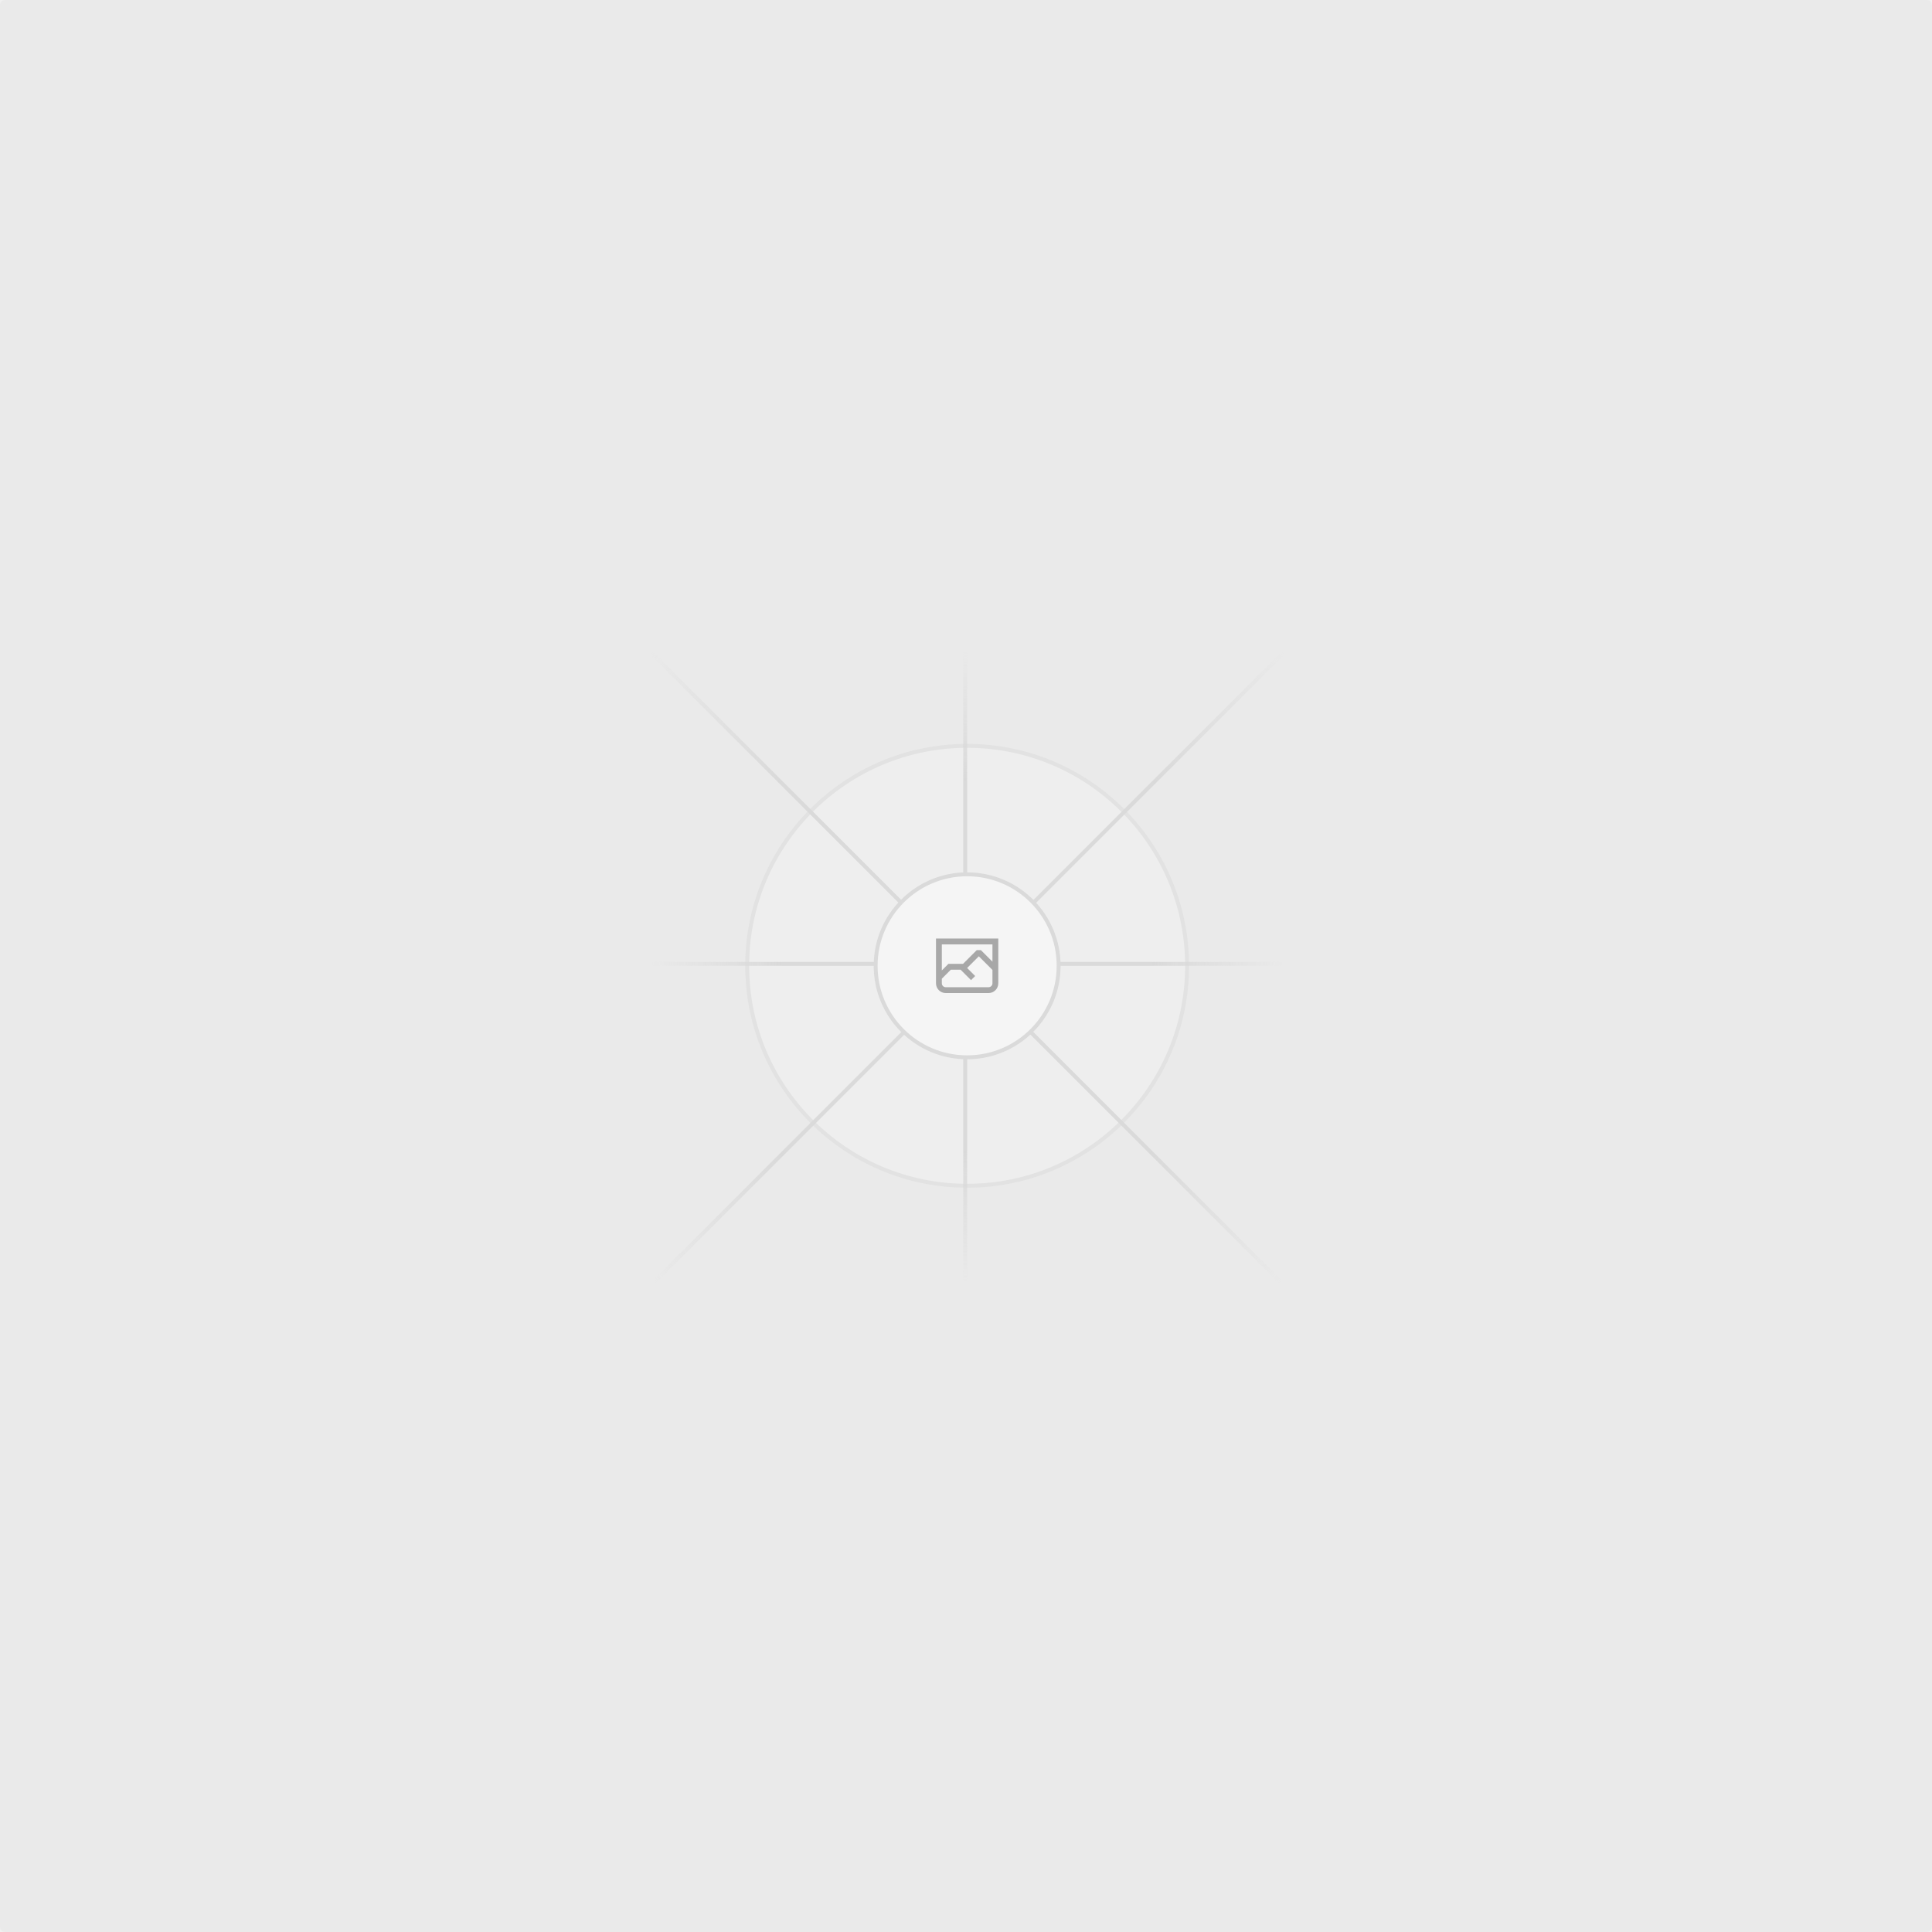
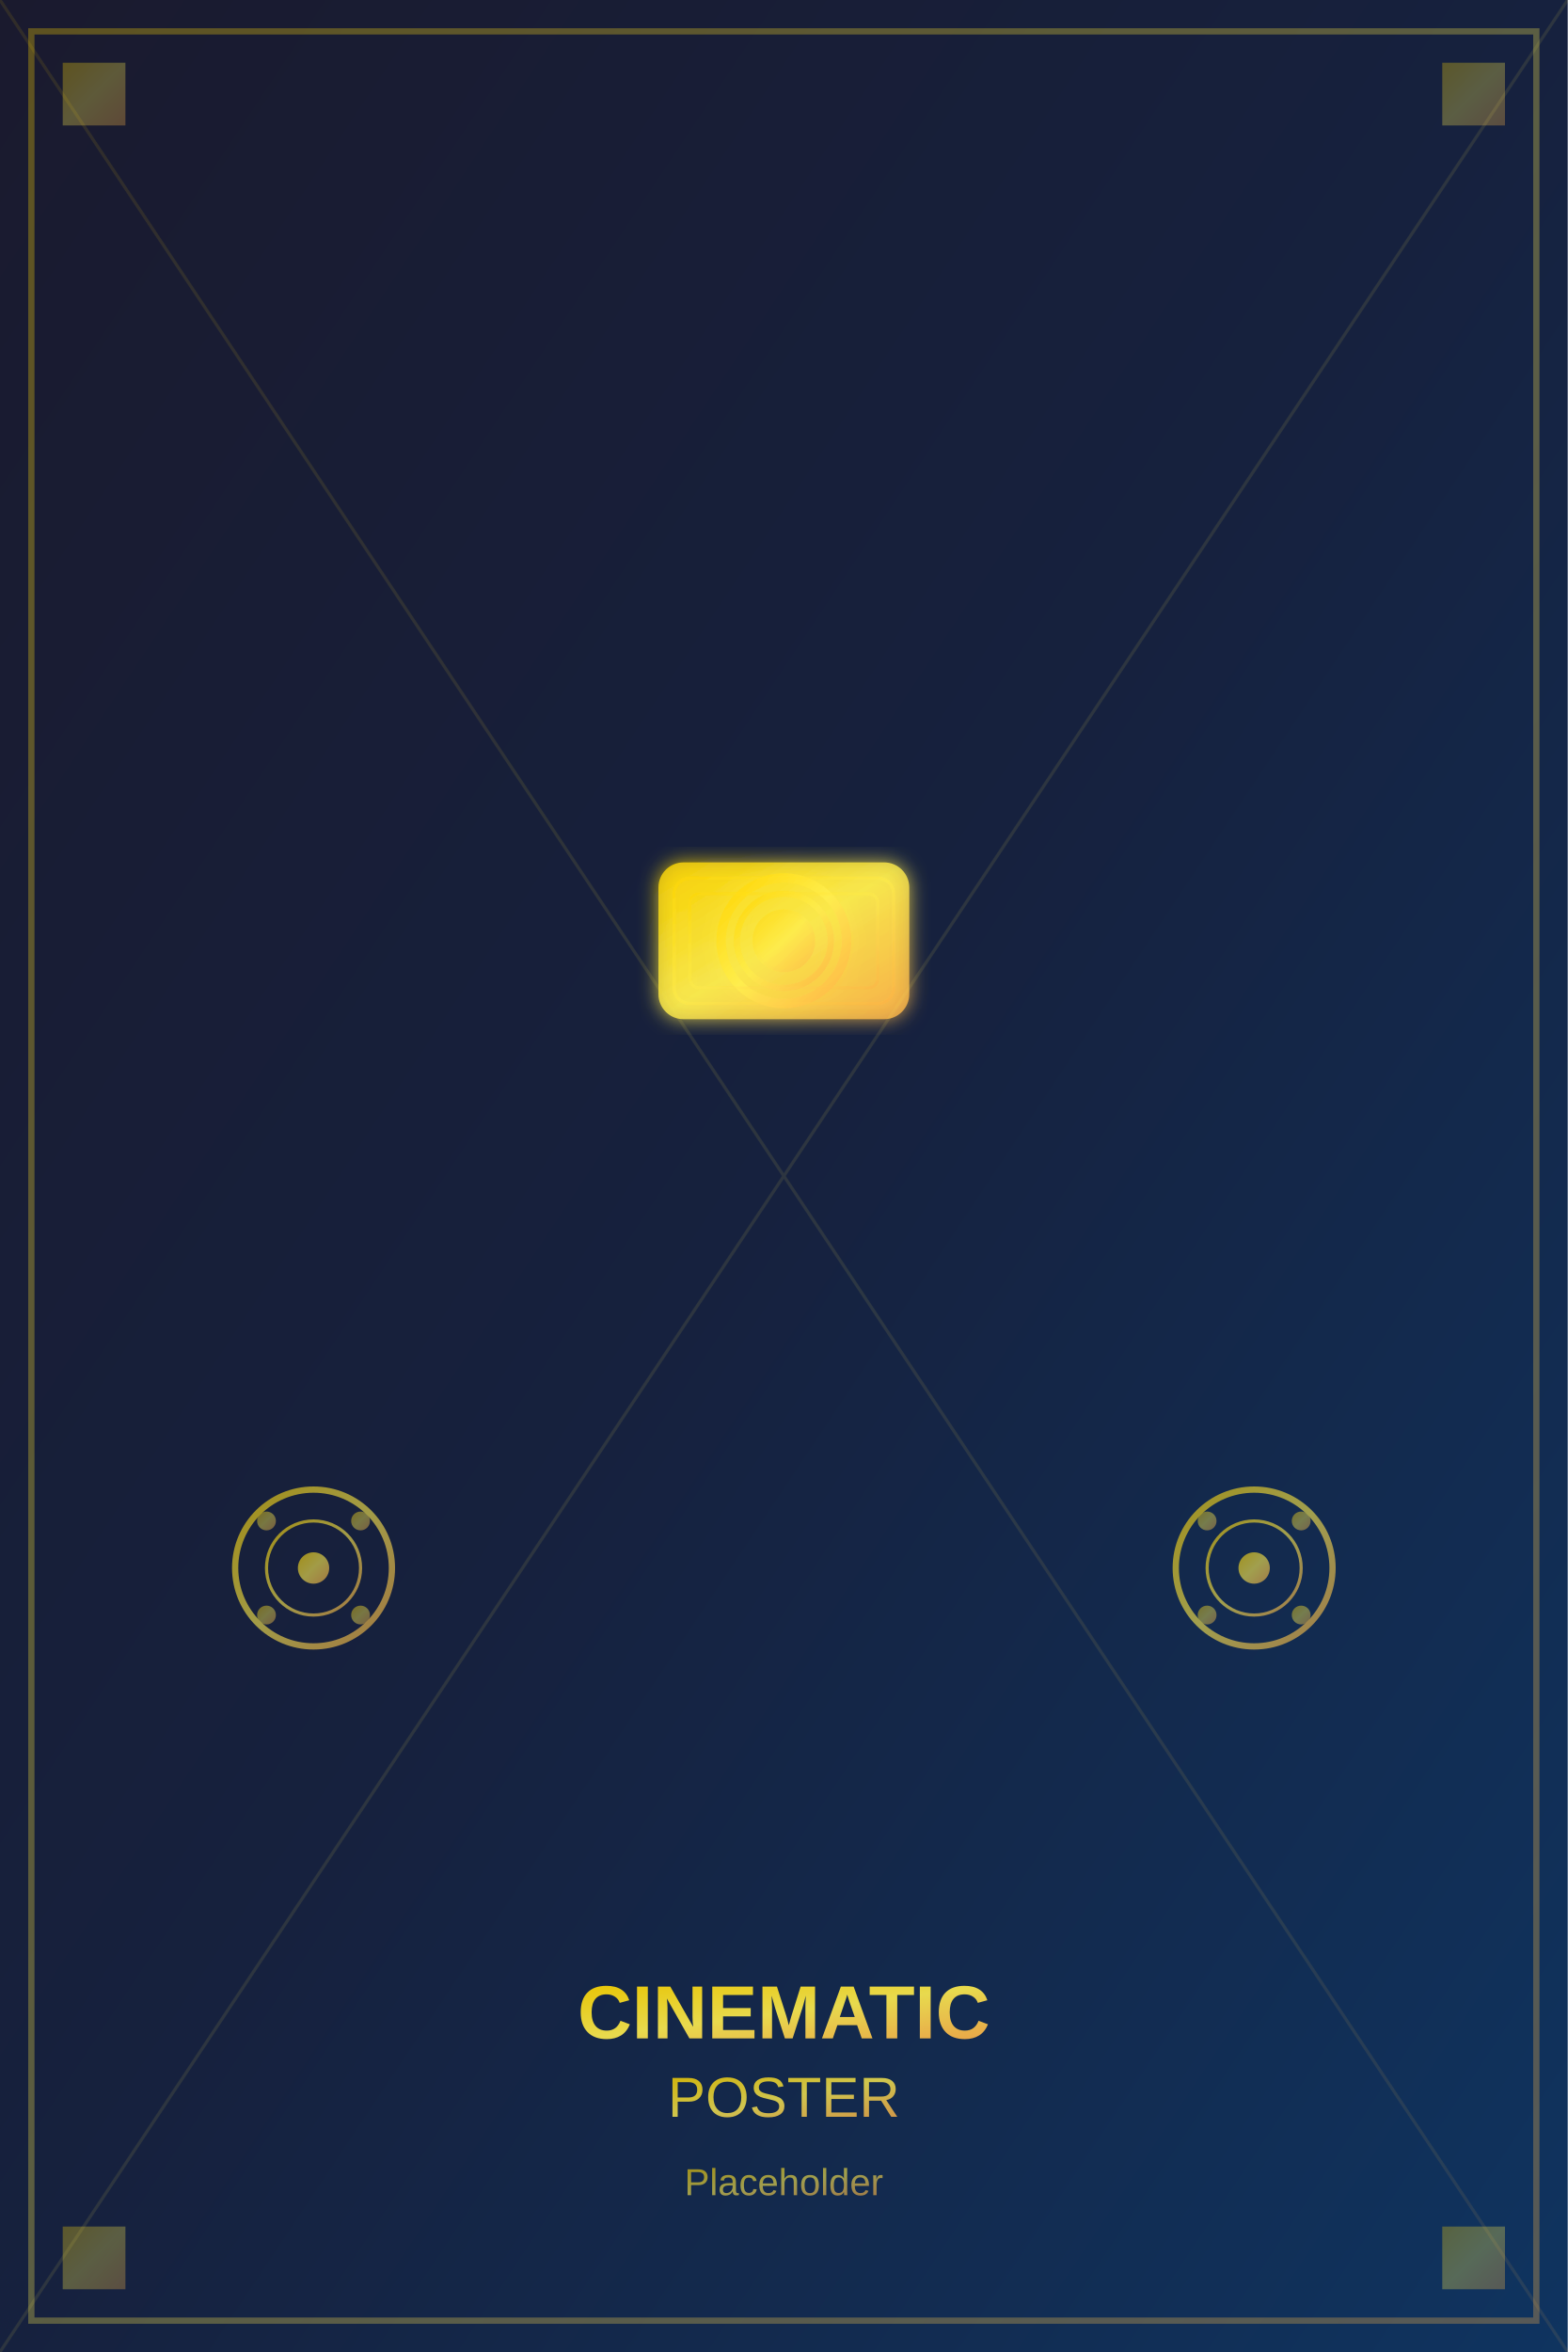
- <svg xmlns="http://www.w3.org/2000/svg" width="1200" height="1200" fill="none">
-   <rect width="1200" height="1200" fill="#EAEAEA" rx="3" />
-   <g opacity=".5">
-     <g opacity=".5">
-       <path fill="#FAFAFA" d="M600.709 736.5c-75.454 0-136.621-61.167-136.621-136.62 0-75.454 61.167-136.621 136.621-136.621 75.453 0 136.62 61.167 136.62 136.621 0 75.453-61.167 136.62-136.62 136.62Z" />
-       <path stroke="#C9C9C9" stroke-width="2.418" d="M600.709 736.5c-75.454 0-136.621-61.167-136.621-136.62 0-75.454 61.167-136.621 136.621-136.621 75.453 0 136.62 61.167 136.62 136.621 0 75.453-61.167 136.62-136.62 136.62Z" />
-     </g>
-     <path stroke="url(#a)" stroke-width="2.418" d="M0-1.209h553.581" transform="scale(1 -1) rotate(45 1163.11 91.165)" />
-     <path stroke="url(#b)" stroke-width="2.418" d="M404.846 598.671h391.726" />
-     <path stroke="url(#c)" stroke-width="2.418" d="M599.5 795.742V404.017" />
-     <path stroke="url(#d)" stroke-width="2.418" d="m795.717 796.597-391.441-391.44" />
-     <path fill="#fff" d="M600.709 656.704c-31.384 0-56.825-25.441-56.825-56.824 0-31.384 25.441-56.825 56.825-56.825 31.383 0 56.824 25.441 56.824 56.825 0 31.383-25.441 56.824-56.824 56.824Z" />
-     <g clip-path="url(#e)">
-       <path fill="#666" fill-rule="evenodd" d="M616.426 586.58h-31.434v16.176l3.553-3.554.531-.531h9.068l.074-.074 8.463-8.463h2.565l7.18 7.181V586.58Zm-15.715 14.654 3.698 3.699 1.283 1.282-2.565 2.565-1.282-1.283-5.2-5.199h-6.066l-5.514 5.514-.073.073v2.876a2.418 2.418 0 0 0 2.418 2.418h26.598a2.418 2.418 0 0 0 2.418-2.418v-8.317l-8.463-8.463-7.181 7.181-.071.072Zm-19.347 5.442v4.085a6.045 6.045 0 0 0 6.046 6.045h26.598a6.044 6.044 0 0 0 6.045-6.045v-7.108l1.356-1.355-1.282-1.283-.074-.073v-17.989h-38.689v23.43l-.146.146.146.147Z" clip-rule="evenodd" />
-     </g>
-     <path stroke="#C9C9C9" stroke-width="2.418" d="M600.709 656.704c-31.384 0-56.825-25.441-56.825-56.824 0-31.384 25.441-56.825 56.825-56.825 31.383 0 56.824 25.441 56.824 56.825 0 31.383-25.441 56.824-56.824 56.824Z" />
+ <svg xmlns="http://www.w3.org/2000/svg" width="500" height="750" viewBox="0 0 500 750">
+   <defs>
+     <linearGradient id="bgGradient" x1="0%" y1="0%" x2="100%" y2="100%">
+       <stop offset="0%" style="stop-color:#1a1a2e;stop-opacity:1" />
+       <stop offset="50%" style="stop-color:#16213e;stop-opacity:1" />
+       <stop offset="100%" style="stop-color:#0f3460;stop-opacity:1" />
+     </linearGradient>
+     <linearGradient id="goldGradient" x1="0%" y1="0%" x2="100%" y2="100%">
+       <stop offset="0%" style="stop-color:#ffd700;stop-opacity:1" />
+       <stop offset="50%" style="stop-color:#ffed4e;stop-opacity:1" />
+       <stop offset="100%" style="stop-color:#ffb347;stop-opacity:1" />
+     </linearGradient>
+     <filter id="glow">
+       <feGaussianBlur stdDeviation="3" result="coloredBlur" />
+       <feMerge>
+         <feMergeNode in="coloredBlur" />
+         <feMergeNode in="SourceGraphic" />
+       </feMerge>
+     </filter>
+   </defs>
+   <rect width="500" height="750" fill="url(#bgGradient)" />
+   <rect x="10" y="10" width="480" height="730" fill="none" stroke="url(#goldGradient)" stroke-width="2" opacity="0.3" />
+   <g transform="translate(250, 300)" filter="url(#glow)">
+     <rect x="-40" y="-25" width="80" height="50" rx="8" fill="url(#goldGradient)" opacity="0.8" />
+     <circle cx="0" cy="0" r="20" fill="none" stroke="url(#goldGradient)" stroke-width="3" opacity="0.9" />
+     <circle cx="0" cy="0" r="15" fill="none" stroke="url(#goldGradient)" stroke-width="2" opacity="0.7" />
+     <circle cx="0" cy="0" r="10" fill="url(#goldGradient)" opacity="0.6" />
+     <rect x="-35" y="-20" width="70" height="40" rx="5" fill="none" stroke="url(#goldGradient)" stroke-width="1" opacity="0.5" />
+     <rect x="-30" y="-15" width="60" height="30" rx="3" fill="none" stroke="url(#goldGradient)" stroke-width="1" opacity="0.4" />
  </g>
-   <defs>
-     <linearGradient id="a" x1="554.061" x2="-.48" y1=".083" y2=".087" gradientUnits="userSpaceOnUse">
-       <stop stop-color="#C9C9C9" stop-opacity="0" />
-       <stop offset=".208" stop-color="#C9C9C9" />
-       <stop offset=".792" stop-color="#C9C9C9" />
-       <stop offset="1" stop-color="#C9C9C9" stop-opacity="0" />
-     </linearGradient>
-     <linearGradient id="b" x1="796.912" x2="404.507" y1="599.963" y2="599.965" gradientUnits="userSpaceOnUse">
-       <stop stop-color="#C9C9C9" stop-opacity="0" />
-       <stop offset=".208" stop-color="#C9C9C9" />
-       <stop offset=".792" stop-color="#C9C9C9" />
-       <stop offset="1" stop-color="#C9C9C9" stop-opacity="0" />
-     </linearGradient>
-     <linearGradient id="c" x1="600.792" x2="600.794" y1="403.677" y2="796.082" gradientUnits="userSpaceOnUse">
-       <stop stop-color="#C9C9C9" stop-opacity="0" />
-       <stop offset=".208" stop-color="#C9C9C9" />
-       <stop offset=".792" stop-color="#C9C9C9" />
-       <stop offset="1" stop-color="#C9C9C9" stop-opacity="0" />
-     </linearGradient>
-     <linearGradient id="d" x1="404.85" x2="796.972" y1="403.903" y2="796.02" gradientUnits="userSpaceOnUse">
-       <stop stop-color="#C9C9C9" stop-opacity="0" />
-       <stop offset=".208" stop-color="#C9C9C9" />
-       <stop offset=".792" stop-color="#C9C9C9" />
-       <stop offset="1" stop-color="#C9C9C9" stop-opacity="0" />
-     </linearGradient>
-     <clipPath id="e">
-       <path fill="#fff" d="M581.364 580.535h38.689v38.689h-38.689z" />
-     </clipPath>
-   </defs>
+   <g transform="translate(100, 500)" opacity="0.6">
+     <circle cx="0" cy="0" r="25" fill="none" stroke="url(#goldGradient)" stroke-width="2" />
+     <circle cx="0" cy="0" r="15" fill="none" stroke="url(#goldGradient)" stroke-width="1" />
+     <circle cx="0" cy="0" r="5" fill="url(#goldGradient)" />
+     <circle cx="-15" cy="-15" r="3" fill="url(#goldGradient)" opacity="0.7" />
+     <circle cx="15" cy="-15" r="3" fill="url(#goldGradient)" opacity="0.7" />
+     <circle cx="-15" cy="15" r="3" fill="url(#goldGradient)" opacity="0.7" />
+     <circle cx="15" cy="15" r="3" fill="url(#goldGradient)" opacity="0.7" />
+   </g>
+   <g transform="translate(400, 500)" opacity="0.6">
+     <circle cx="0" cy="0" r="25" fill="none" stroke="url(#goldGradient)" stroke-width="2" />
+     <circle cx="0" cy="0" r="15" fill="none" stroke="url(#goldGradient)" stroke-width="1" />
+     <circle cx="0" cy="0" r="5" fill="url(#goldGradient)" />
+     <circle cx="-15" cy="-15" r="3" fill="url(#goldGradient)" opacity="0.7" />
+     <circle cx="15" cy="-15" r="3" fill="url(#goldGradient)" opacity="0.7" />
+     <circle cx="-15" cy="15" r="3" fill="url(#goldGradient)" opacity="0.7" />
+     <circle cx="15" cy="15" r="3" fill="url(#goldGradient)" opacity="0.7" />
+   </g>
+   <g transform="translate(250, 650)">
+     <text x="0" y="0" text-anchor="middle" fill="url(#goldGradient)" font-family="Arial, sans-serif" font-size="24" font-weight="bold" opacity="0.9">
+       CINEMATIC
+     </text>
+     <text x="0" y="25" text-anchor="middle" fill="url(#goldGradient)" font-family="Arial, sans-serif" font-size="18" opacity="0.8">
+       POSTER
+     </text>
+     <text x="0" y="50" text-anchor="middle" fill="url(#goldGradient)" font-family="Arial, sans-serif" font-size="12" opacity="0.6">
+       Placeholder
+     </text>
+   </g>
+   <g opacity="0.3">
+     <path d="M 20 20 L 40 20 L 40 40 L 20 40 Z" fill="url(#goldGradient)" />
+     <path d="M 460 20 L 480 20 L 480 40 L 460 40 Z" fill="url(#goldGradient)" />
+     <path d="M 20 710 L 40 710 L 40 730 L 20 730 Z" fill="url(#goldGradient)" />
+     <path d="M 460 710 L 480 710 L 480 730 L 460 730 Z" fill="url(#goldGradient)" />
+   </g>
+   <g opacity="0.1">
+     <path d="M 0 0 L 500 750" stroke="url(#goldGradient)" stroke-width="1" />
+     <path d="M 500 0 L 0 750" stroke="url(#goldGradient)" stroke-width="1" />
+   </g>
</svg>
